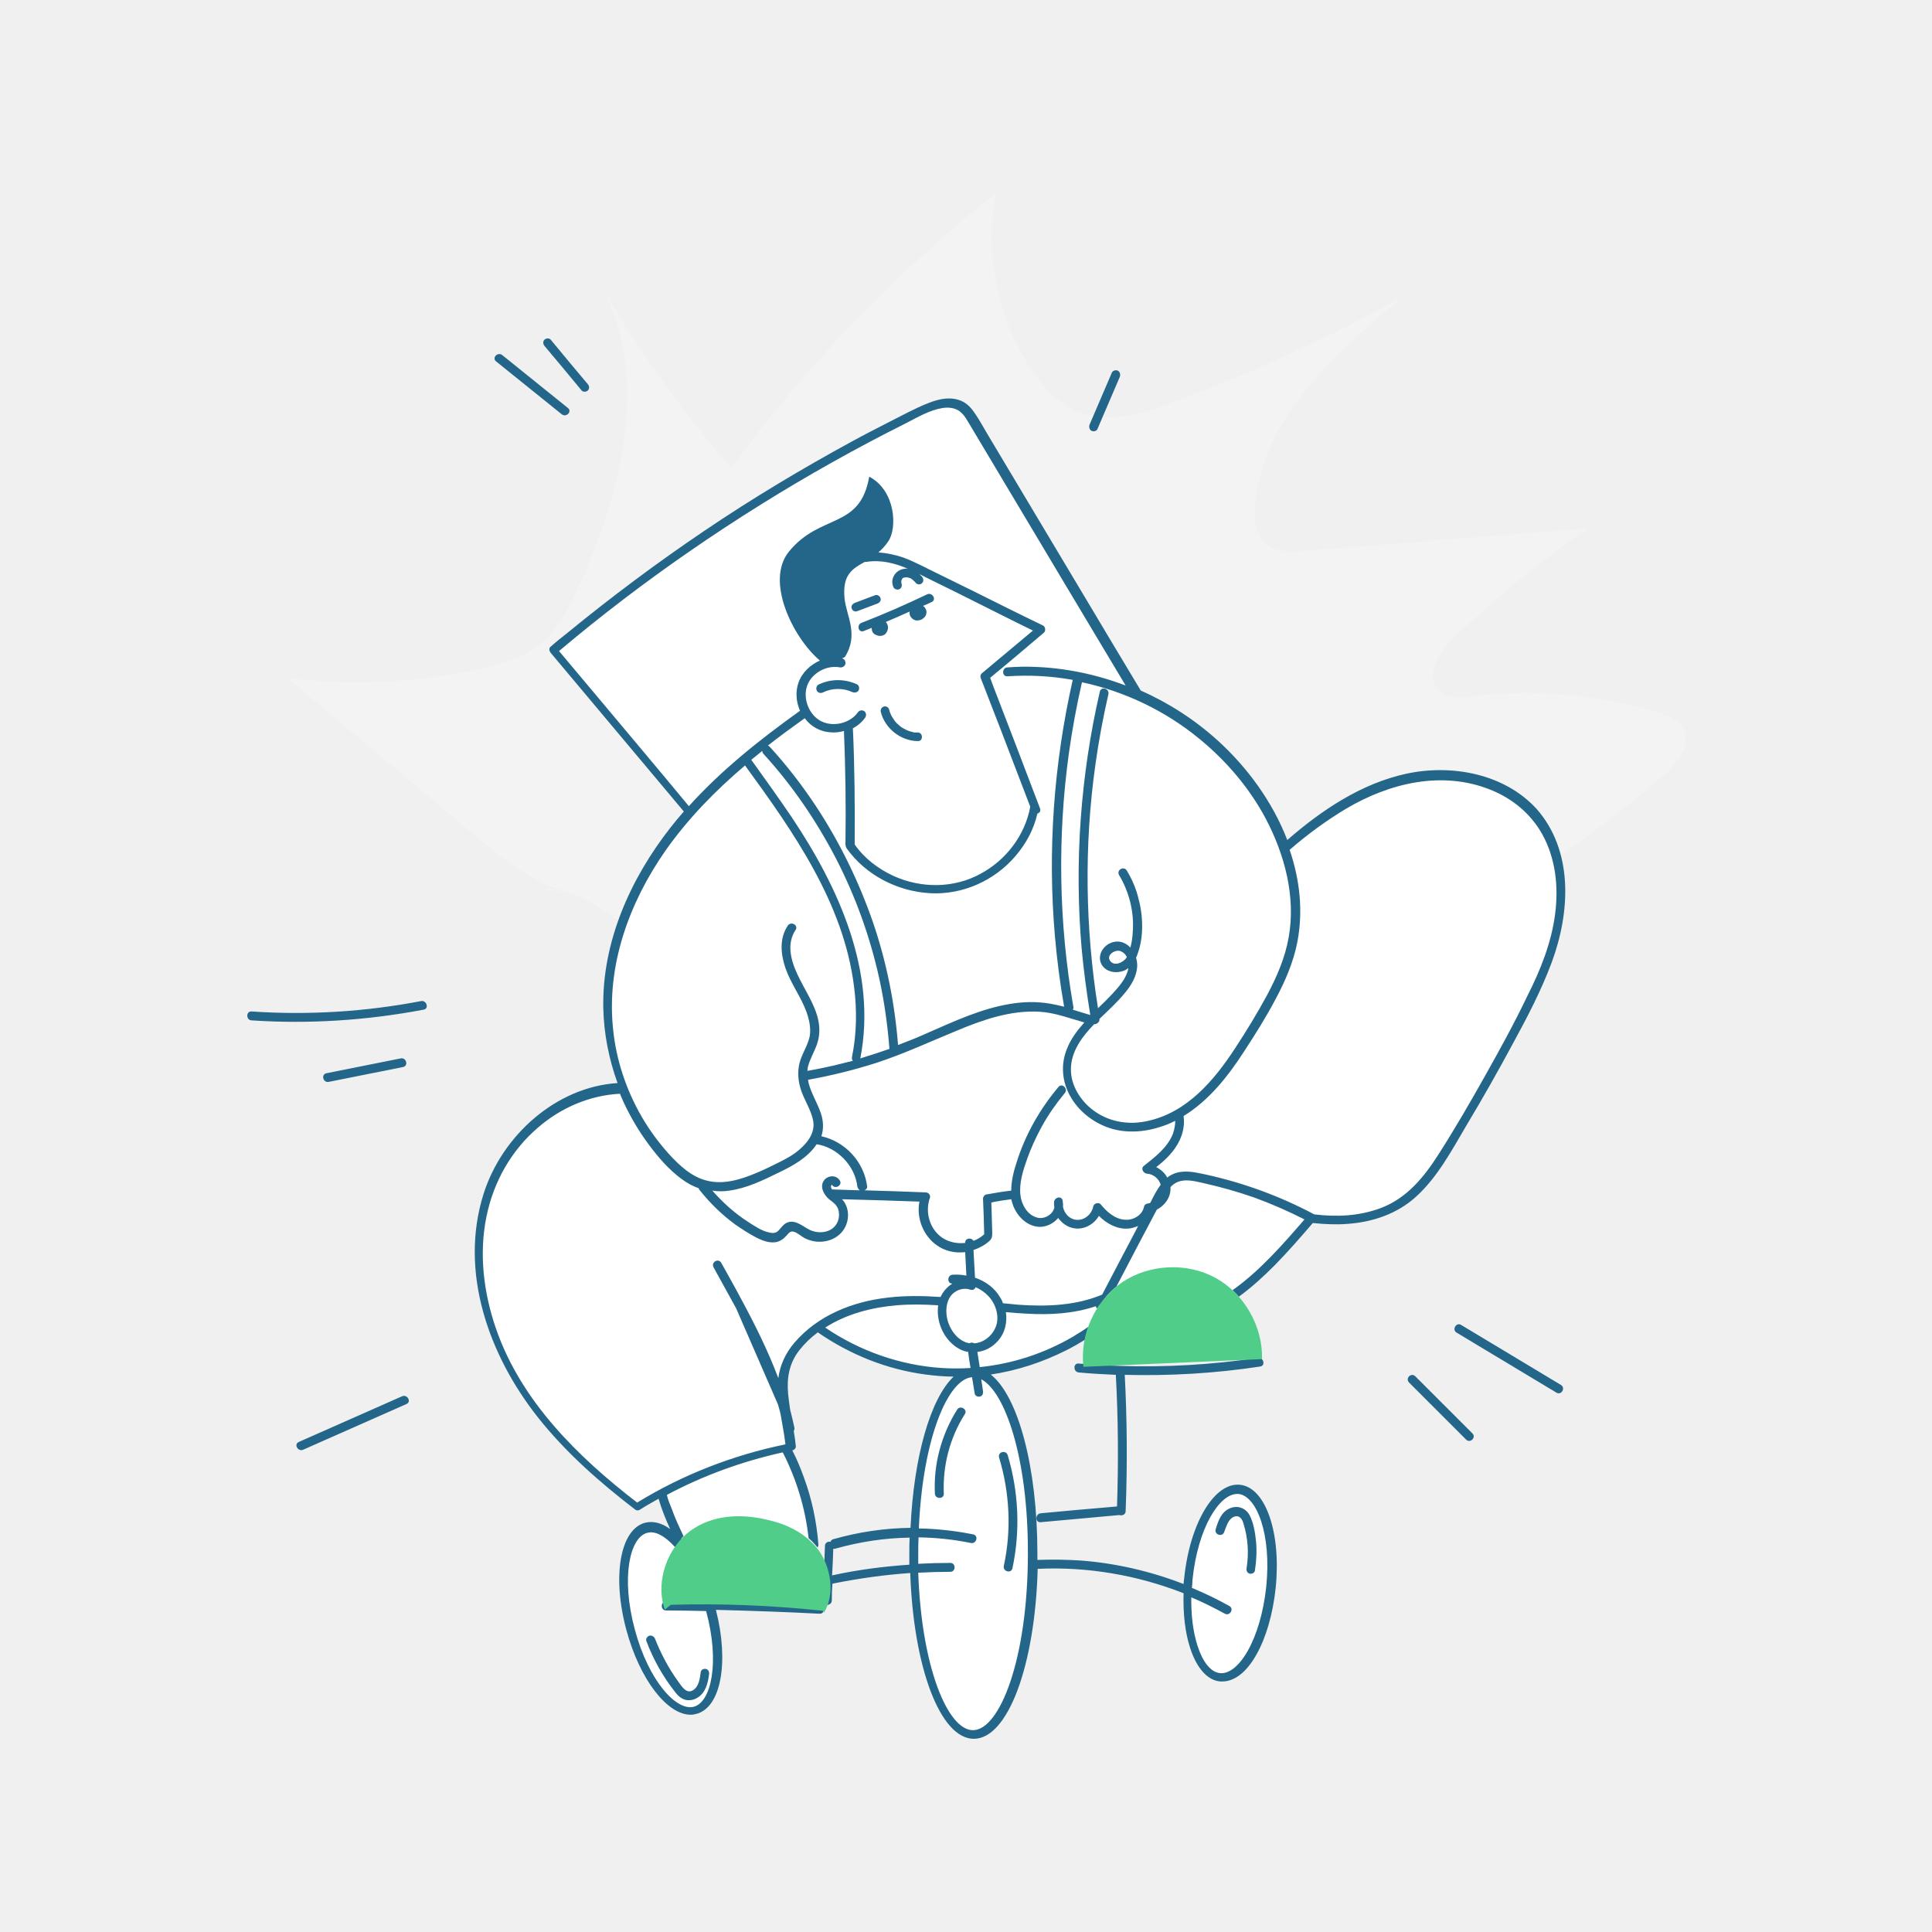
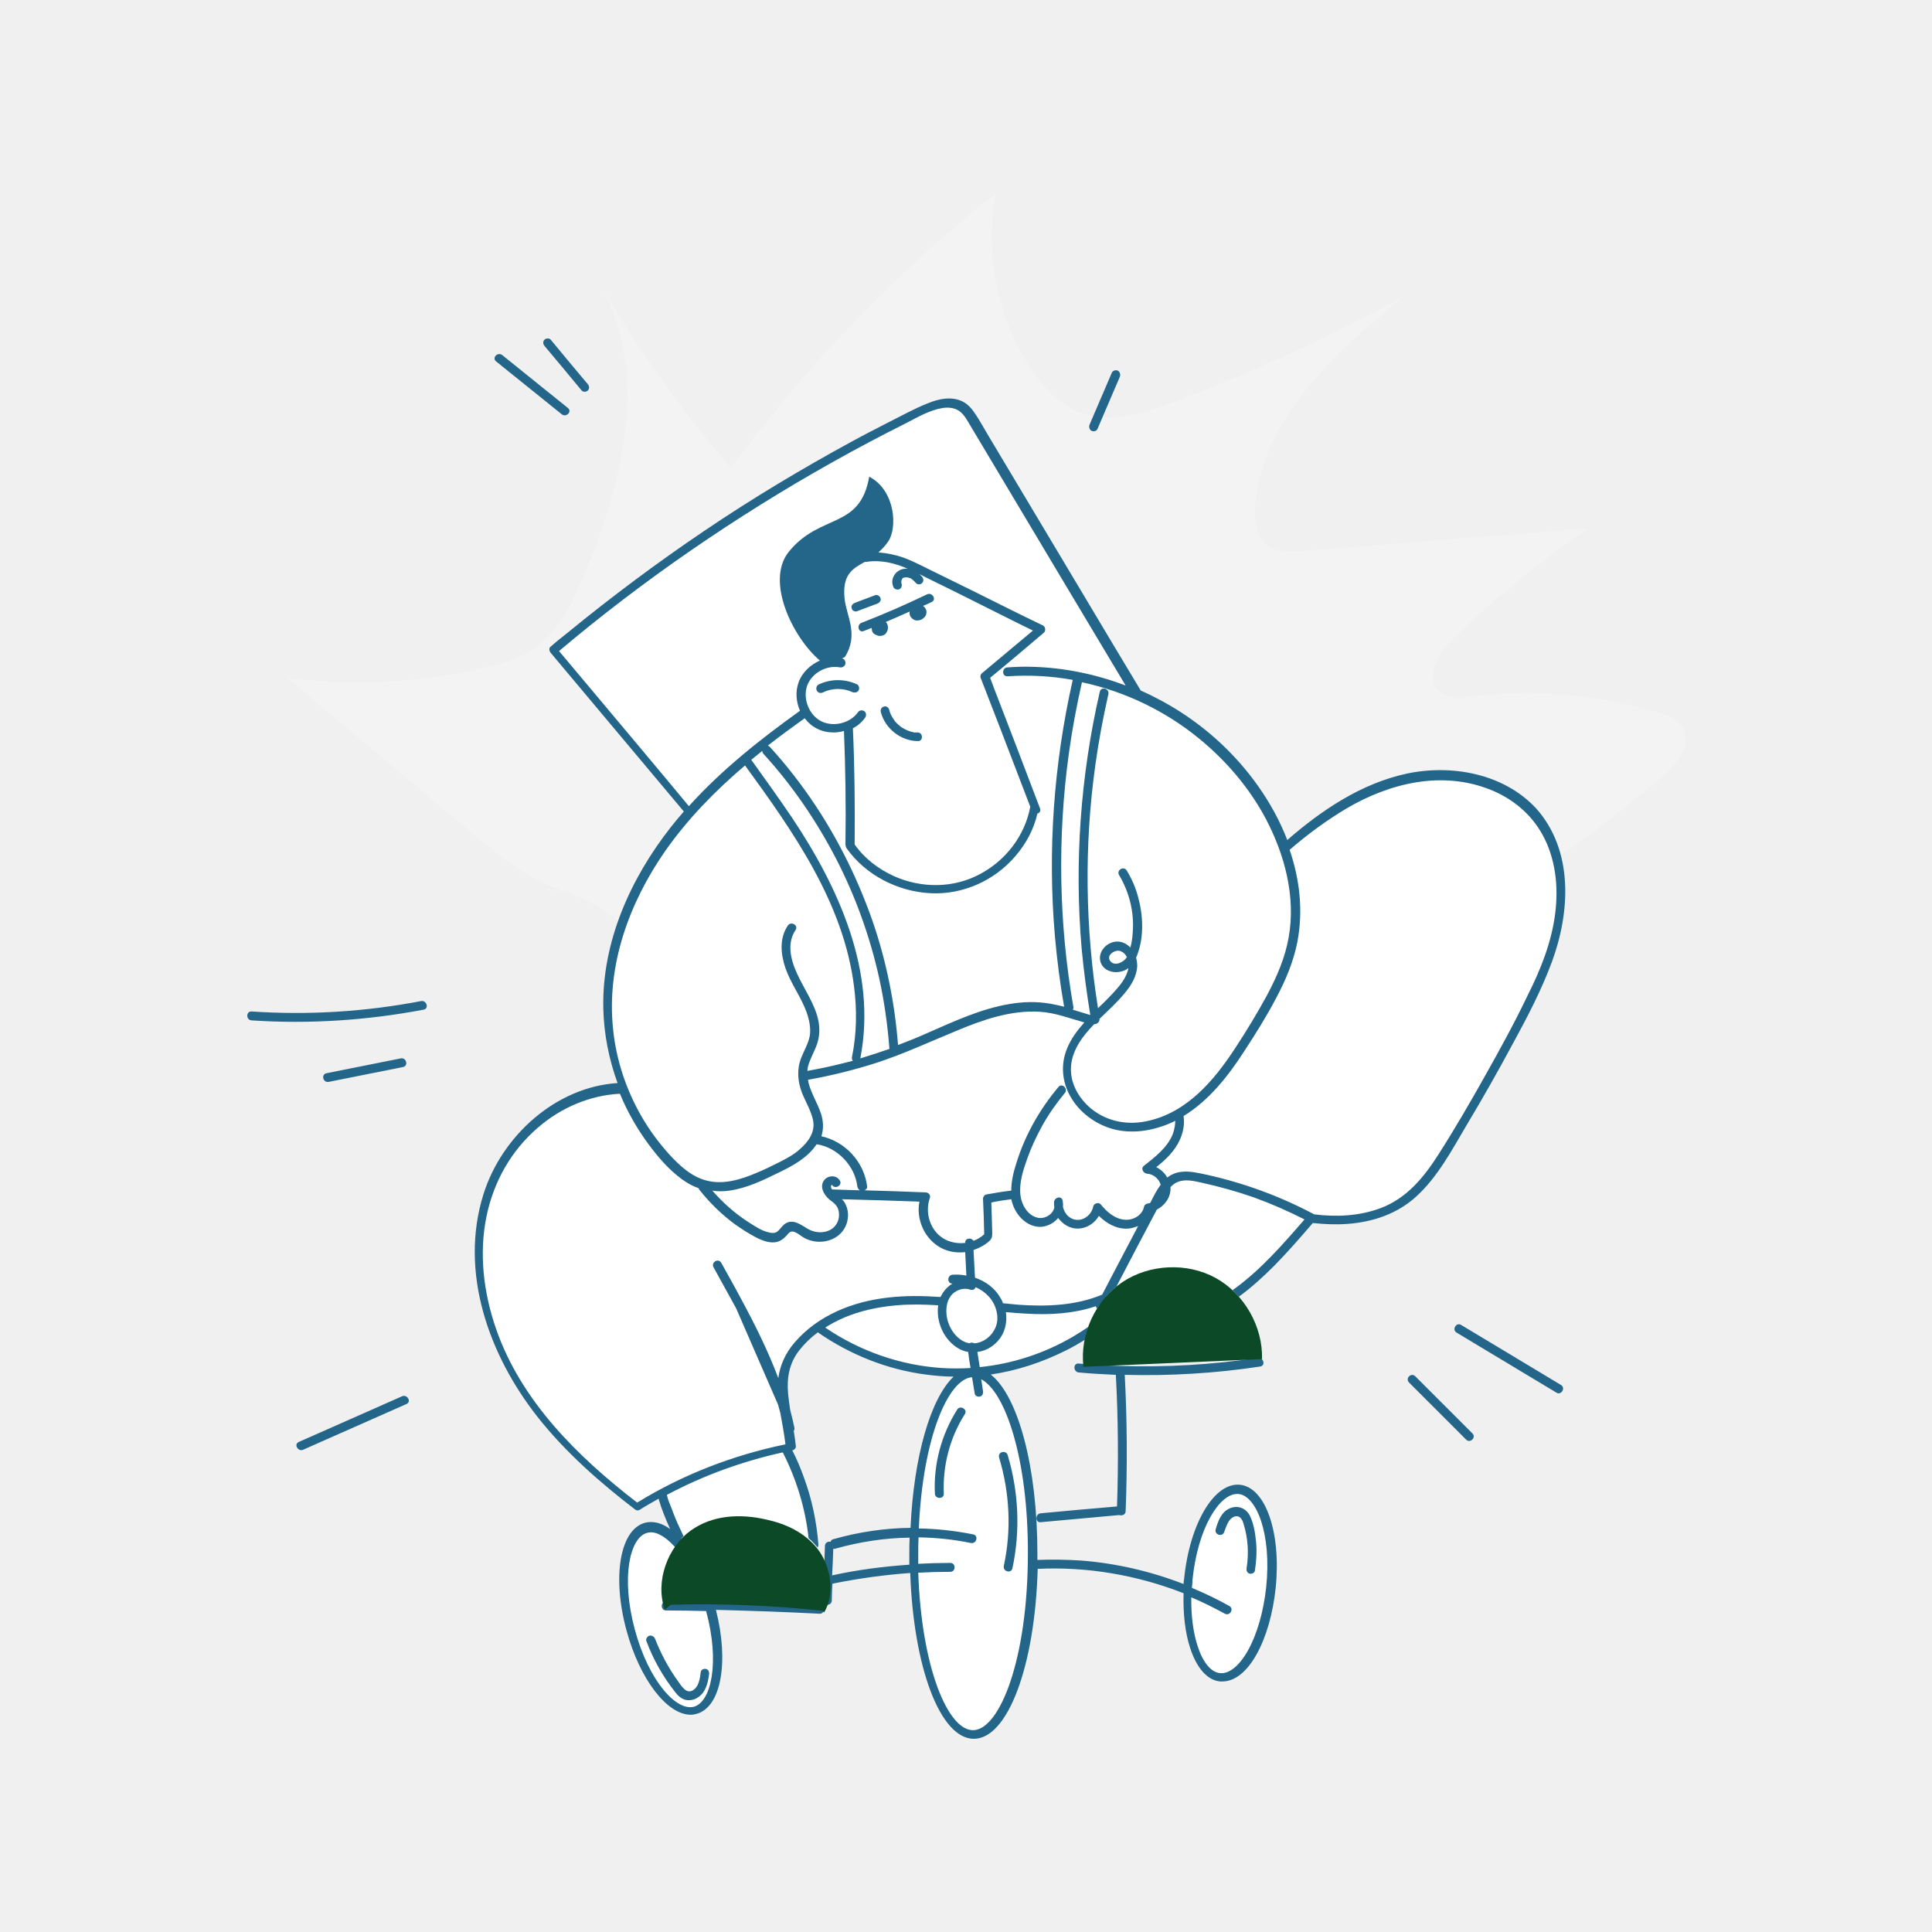
<svg xmlns="http://www.w3.org/2000/svg" width="260" height="260" viewBox="0 0 260 260" fill="none">
  <path opacity="0.2" d="M76.873 120.204C71.635 118.884 67.317 115.326 63.198 111.847C55.041 104.97 46.844 98.092 38.688 91.255C47.284 92.294 56.081 91.895 64.558 90.015C67.396 89.376 70.315 88.576 72.594 86.737C75.194 84.657 76.753 81.579 78.072 78.54C83.87 65.505 87.749 49.671 80.311 37.516C85.51 46.552 91.587 55.109 98.385 62.986C108.541 49.151 120.576 36.676 134.011 26C132.531 33.877 134.131 42.274 138.369 49.071C140.089 51.79 142.328 54.389 145.326 55.509C149.405 57.028 153.963 55.629 158.042 54.069C168.638 50.111 178.954 45.352 188.87 39.915C179.793 47.392 170.037 56.108 168.917 67.824C168.717 69.823 168.957 72.182 170.557 73.382C171.876 74.341 173.636 74.261 175.275 74.141C188.07 73.142 200.865 72.102 213.66 71.103C207.263 75.541 201.185 80.499 195.587 85.897C193.628 87.816 191.669 91.095 193.668 92.974C194.827 94.054 196.627 93.894 198.186 93.694C206.503 92.694 215.02 93.454 223.057 95.853C224.376 96.253 225.816 96.773 226.495 98.012C227.775 100.251 225.656 102.85 223.696 104.53C212.221 114.286 199.586 122.683 186.111 129.48C177.474 133.838 168.438 137.597 160.841 143.595C156.562 146.993 152.564 151.152 147.246 152.391C140.648 153.911 133.931 150.392 128.533 146.314C123.095 142.235 117.977 137.357 111.499 135.478C106.142 133.918 100.224 134.558 95.066 132.439C87.149 129.2 81.831 119.844 73.274 119.644" fill="white" />
  <path d="M209.701 124.122C208.861 128.721 206.822 133.039 204.663 137.197C201.584 143.155 198.265 148.953 194.746 154.671C193.187 157.19 191.508 159.789 189.109 161.548C185.55 164.147 180.872 164.587 176.433 164.027C173.555 167.386 170.636 170.744 167.117 173.463C165.997 174.343 164.798 175.143 163.438 175.623C159.64 176.902 155.321 175.063 151.403 175.103C151.123 175.463 150.803 175.782 150.443 176.102C144.686 181.54 136.889 184.699 128.972 184.779C122.174 184.859 115.417 182.66 109.899 178.661C108.699 179.501 107.62 180.541 106.74 181.74C103.941 185.459 105.861 189.257 106.34 194.735C106.06 194.775 105.821 194.855 105.581 194.895C107.74 198.934 109.059 203.412 109.419 208.01C103.981 207.85 98.543 208.77 93.425 210.729L93.545 211.049C91.746 208.29 90.306 205.291 89.227 202.132C89.107 201.773 88.987 201.373 88.947 200.973C87.827 201.573 86.748 202.212 85.668 202.852C78.871 197.654 72.513 191.656 68.435 184.139C64.397 176.622 62.917 167.386 66.076 159.429C68.955 152.232 76.152 146.634 83.789 146.514C82.23 142.595 81.47 138.317 81.63 134.118C81.95 125.442 86.028 117.245 91.626 110.568C91.946 110.168 92.306 109.768 92.626 109.408C86.548 102.131 80.43 94.894 74.353 87.616C89.387 74.941 106.02 64.105 123.734 55.509C125.533 54.629 127.732 53.789 129.371 54.909C130.051 55.389 130.531 56.148 130.971 56.868C138.288 69.103 145.605 81.379 152.922 93.614C160.32 96.853 166.757 102.451 170.636 109.568C171.475 111.087 172.195 112.687 172.755 114.326C173.035 114.086 173.315 113.846 173.554 113.606C178.353 109.448 183.871 105.849 190.108 104.73C196.346 103.65 203.423 105.529 207.142 110.687C209.98 114.446 210.54 119.524 209.701 124.122ZM130.971 184.739C126.533 184.739 122.974 195.655 122.974 209.13C122.974 222.605 126.573 233.52 130.971 233.52C135.369 233.52 138.968 222.605 138.968 209.13C138.968 195.655 135.409 184.739 130.971 184.739ZM86.908 205.731C83.949 206.531 83.029 212.688 84.869 219.446C86.708 226.203 90.586 231.081 93.585 230.242C96.544 229.442 97.464 223.284 95.624 216.527C93.785 209.729 89.867 204.891 86.908 205.731ZM166.757 200.453C163.678 200.133 160.639 205.531 159.92 212.528C159.2 219.526 161.119 225.443 164.158 225.723C167.237 226.043 170.276 220.645 170.995 213.648C171.715 206.691 169.796 200.773 166.757 200.453Z" fill="white" />
  <path d="M196.027 179.341C195.347 178.941 195.987 177.901 196.627 178.301C201.105 180.98 205.583 183.699 210.061 186.378C210.741 186.778 210.101 187.818 209.462 187.418C204.983 184.739 200.505 182.02 196.027 179.341ZM189.629 186.058C192.188 188.617 194.747 191.176 197.306 193.735C197.866 194.295 198.706 193.416 198.146 192.896C195.587 190.337 193.028 187.778 190.469 185.219C189.909 184.659 189.069 185.499 189.629 186.058ZM54.121 187.898C49.483 189.937 44.845 192.016 40.207 194.055C39.487 194.375 40.127 195.415 40.806 195.095C45.445 193.056 50.083 190.977 54.721 188.937C55.401 188.617 54.801 187.618 54.121 187.898ZM56.68 134.718C49.163 136.158 41.486 136.637 33.849 136.118C33.089 136.078 33.089 137.277 33.849 137.317C41.606 137.837 49.403 137.317 57 135.878C57.76 135.758 57.44 134.598 56.68 134.718ZM53.921 142.435C50.603 143.115 47.244 143.755 43.925 144.434C43.166 144.594 43.485 145.754 44.245 145.594C47.564 144.914 50.922 144.274 54.241 143.595C55.001 143.435 54.681 142.275 53.921 142.435ZM147.685 57.748C148.685 55.428 149.685 53.069 150.684 50.75C150.804 50.471 150.764 50.111 150.484 49.911C150.244 49.751 149.805 49.831 149.645 50.111C148.645 52.43 147.645 54.789 146.646 57.108C146.526 57.388 146.566 57.748 146.846 57.948C147.086 58.108 147.525 58.068 147.685 57.748ZM79.112 51.71C77.432 49.711 75.753 47.712 74.114 45.712C73.914 45.472 73.474 45.512 73.274 45.712C73.034 45.952 73.074 46.312 73.274 46.552C74.953 48.551 76.633 50.55 78.272 52.55C78.472 52.79 78.912 52.75 79.112 52.55C79.352 52.31 79.312 51.95 79.112 51.71ZM66.756 48.631C69.715 50.99 72.634 53.389 75.593 55.748C76.193 56.228 77.032 55.389 76.433 54.909C73.474 52.55 70.555 50.151 67.596 47.791C66.996 47.312 66.157 48.151 66.756 48.631Z" fill="#24668A" />
  <path d="M151.363 185.019C151.683 191.137 151.723 197.254 151.483 203.372C151.483 203.852 150.963 204.012 150.643 203.892H150.603C147.085 204.212 143.566 204.531 140.047 204.851C139.288 204.931 139.288 203.732 140.047 203.652C143.486 203.332 146.885 203.012 150.323 202.732C150.523 196.814 150.483 190.897 150.163 185.019C148.484 184.939 146.845 184.859 145.165 184.699C144.406 184.619 144.406 183.419 145.165 183.499C147.005 183.659 148.884 183.779 150.723 183.819V183.579C150.723 183.659 150.723 183.739 150.723 183.819C156.921 184.019 163.119 183.659 169.276 182.74C170.036 182.62 170.356 183.779 169.596 183.899C163.558 184.819 157.481 185.179 151.363 185.019ZM135.089 210.729C134.929 211.489 136.089 211.809 136.249 211.049C137.328 206.011 137.089 200.773 135.609 195.815C135.369 195.095 134.25 195.375 134.45 196.135C135.889 200.893 136.129 205.931 135.089 210.729ZM128.812 189.697C126.693 193.056 125.613 197.054 125.813 201.013C125.853 201.772 127.052 201.772 127.012 201.013C126.852 197.254 127.812 193.496 129.851 190.297C130.251 189.657 129.212 189.057 128.812 189.697ZM166.037 204.132C166.797 203.812 167.197 204.451 167.357 205.091C167.957 207.01 168.077 209.09 167.757 211.049C167.717 211.369 167.837 211.689 168.157 211.769C168.436 211.849 168.836 211.689 168.876 211.369C169.076 210.089 169.156 208.81 169.036 207.49C168.916 206.291 168.716 204.971 168.157 203.892C167.597 202.892 166.477 202.532 165.438 203.012C164.318 203.532 163.918 204.731 163.598 205.811C163.398 206.571 164.558 206.891 164.758 206.131C165.038 205.451 165.278 204.451 166.037 204.132ZM87.388 220.125C87.108 220.205 86.868 220.565 86.988 220.845C87.907 223.324 89.227 225.643 90.866 227.723C91.226 228.202 91.666 228.602 92.266 228.762C92.826 228.882 93.425 228.762 93.905 228.442C94.985 227.762 95.265 226.483 95.424 225.323C95.465 225.004 95.345 224.684 95.025 224.604C94.745 224.524 94.345 224.684 94.305 225.004C94.185 225.883 94.065 227.003 93.225 227.483C92.346 228.002 91.706 226.883 91.266 226.283C89.987 224.524 88.947 222.564 88.147 220.525C88.027 220.245 87.707 220.045 87.388 220.125ZM208.821 129.52C207.422 133.279 205.542 136.877 203.623 140.396C201.624 144.115 199.545 147.793 197.385 151.392C195.426 154.711 193.507 158.349 190.628 160.988C188.069 163.347 184.75 164.467 181.312 164.707C179.752 164.827 178.193 164.747 176.673 164.587C174.994 166.546 173.315 168.465 171.515 170.305C170.036 171.784 168.436 173.263 166.717 174.503C166.437 174.183 166.157 173.903 165.877 173.623C165.957 173.543 166.037 173.503 166.157 173.423C169.716 170.824 172.675 167.426 175.554 164.107C173.355 162.987 171.075 161.988 168.756 161.148C166.477 160.348 164.158 159.709 161.839 159.189C160.759 158.949 159.52 158.629 158.48 159.069C158.08 159.229 157.801 159.469 157.521 159.749C157.521 159.789 157.521 159.829 157.521 159.869C157.561 161.148 156.761 162.228 155.681 162.787C153.842 166.226 152.043 169.705 150.243 173.143C149.764 173.543 149.284 173.983 148.884 174.463C148.844 174.543 148.804 174.623 148.764 174.703L148.244 175.503C148.164 175.543 148.084 175.543 148.004 175.582C147.884 175.742 147.764 175.902 147.644 176.102C147.564 176.022 147.485 175.902 147.485 175.782C144.526 176.782 141.287 176.982 138.088 176.782C137.168 176.742 136.249 176.662 135.369 176.582C135.569 177.982 135.249 179.421 134.25 180.501C133.53 181.3 132.57 181.82 131.531 181.94C131.651 182.62 131.731 183.3 131.851 183.979C136.249 183.539 140.527 182.14 144.366 179.901C145.085 179.461 145.805 179.021 146.485 178.541C146.285 179.101 146.125 179.701 146.005 180.301C145.165 180.821 144.326 181.3 143.446 181.74C140.247 183.34 136.849 184.459 133.33 184.979C137.009 187.858 139.608 197.414 139.608 209.05C139.608 209.329 139.608 209.649 139.608 209.929C141.567 209.849 143.526 209.889 145.445 210.009C150.163 210.369 154.842 211.449 159.28 213.168C159.28 212.928 159.32 212.688 159.36 212.408C160.12 204.971 163.438 199.453 166.877 199.813C170.316 200.173 172.435 206.251 171.675 213.688C171.315 217.127 170.396 220.365 169.076 222.684C167.757 225.044 166.117 226.283 164.518 226.283C164.398 226.283 164.318 226.283 164.198 226.283C162.479 226.123 161.039 224.484 160.16 221.765C159.48 219.686 159.2 217.127 159.28 214.408C153.042 211.969 146.325 210.809 139.648 211.129C139.288 224.124 135.649 234 131.051 234C126.533 234 122.934 224.404 122.494 211.689C119.055 211.929 115.617 212.408 112.218 213.088C112.138 213.128 112.098 213.128 112.018 213.128C111.978 213.888 111.938 214.648 111.938 215.407C111.898 216.167 110.699 216.167 110.739 215.407C110.819 212.968 110.939 210.489 111.019 208.05C111.019 207.61 111.418 207.41 111.778 207.49C111.818 207.33 111.938 207.17 112.178 207.13C115.537 206.171 119.055 205.651 122.534 205.611C122.974 195.935 125.253 188.178 128.332 185.259C127.092 185.259 125.813 185.139 124.573 184.979C119.375 184.299 114.377 182.3 110.059 179.301C109.139 179.981 108.3 180.781 107.58 181.7C106.22 183.419 105.861 185.419 106.06 187.578C106.14 188.298 106.22 189.017 106.34 189.737C106.54 190.537 106.74 191.296 106.9 192.096C106.94 192.296 106.9 192.456 106.82 192.576C106.94 193.256 107.02 193.935 107.1 194.615C107.14 194.855 106.9 195.135 106.66 195.175H106.62C107.22 196.335 107.74 197.574 108.18 198.814C109.259 201.732 109.899 204.771 110.139 207.89C110.139 208.01 110.099 208.13 110.019 208.25C109.659 207.81 109.259 207.37 108.819 207.01C108.38 202.972 107.18 199.053 105.341 195.455C99.903 196.654 94.625 198.574 89.747 201.173C89.867 201.812 90.186 202.492 90.386 203.012C90.706 203.892 91.066 204.771 91.466 205.611C91.626 205.971 91.826 206.371 91.986 206.731C91.866 206.851 91.746 206.97 91.666 207.09C91.866 207.29 92.026 207.53 92.226 207.73C93.785 209.689 95.145 212.408 96.024 215.447C100.782 215.567 105.541 215.727 110.299 215.967C111.059 216.007 111.059 217.206 110.299 217.167C105.661 216.927 100.982 216.767 96.344 216.647C98.144 223.684 97.024 229.762 93.745 230.641C93.465 230.721 93.225 230.761 92.945 230.761C89.787 230.761 86.108 226.043 84.309 219.406C82.35 212.208 83.429 205.851 86.788 204.931C87.867 204.651 89.027 204.931 90.186 205.771C89.587 204.451 89.027 203.092 88.627 201.692C87.787 202.172 86.908 202.652 86.108 203.172C85.948 203.292 85.668 203.292 85.508 203.172C80.71 199.493 76.112 195.455 72.353 190.697C65.796 182.38 61.758 171.184 65.076 160.668C67.555 152.831 74.832 146.274 83.109 145.754C81.95 142.555 81.27 139.157 81.19 135.718C80.99 126.801 84.829 118.245 90.266 111.327C90.826 110.607 91.426 109.888 92.026 109.208C86.068 102.091 80.07 94.974 74.113 87.856C73.913 87.616 73.833 87.216 74.113 87.017C74.832 86.377 75.592 85.777 76.352 85.177C82.31 80.299 88.467 75.701 94.865 71.383C101.262 67.064 107.86 63.106 114.617 59.427C116.297 58.508 118.016 57.628 119.735 56.748C121.415 55.908 123.054 54.989 124.773 54.309C126.293 53.669 128.092 53.27 129.611 54.069C130.371 54.469 130.891 55.149 131.331 55.828C131.891 56.668 132.37 57.548 132.89 58.428C137.248 65.745 141.647 73.062 146.005 80.379C148.524 84.578 151.003 88.776 153.522 92.934C157.321 94.614 160.839 96.893 163.918 99.692C167.837 103.25 171.275 107.929 173.235 113.047C177.873 109.008 183.191 105.449 189.228 104.13C195.306 102.81 202.383 104.09 206.742 108.808C211.82 114.526 211.3 122.843 208.821 129.52ZM91.226 208.65C89.947 207.09 88.667 206.211 87.588 206.211C87.428 206.211 87.268 206.251 87.068 206.291C84.749 206.93 83.549 212.288 85.428 219.286C87.308 226.283 91.066 230.321 93.385 229.682C95.704 229.042 96.904 223.724 95.025 216.807C93.225 216.767 91.426 216.727 89.627 216.727C88.867 216.727 88.867 215.527 89.627 215.527C91.306 215.567 92.986 215.567 94.665 215.607C93.825 212.848 92.626 210.409 91.226 208.65ZM160.4 213.688C162.119 214.408 163.798 215.207 165.438 216.127C166.117 216.487 165.518 217.526 164.838 217.167C163.358 216.367 161.879 215.607 160.32 214.967C160.28 217.366 160.56 219.646 161.159 221.485C161.879 223.724 162.959 225.043 164.198 225.163C165.398 225.283 166.757 224.204 167.917 222.165C169.156 219.965 170.036 216.927 170.396 213.608C171.155 206.411 169.076 201.293 166.677 201.053C166.597 201.053 166.557 201.053 166.477 201.053C164.118 201.053 161.199 205.571 160.48 212.608C160.48 212.968 160.44 213.328 160.4 213.688ZM145.605 91.815C144.886 94.974 144.286 98.172 143.846 101.371C142.287 112.687 142.486 124.242 144.446 135.478C144.486 135.638 144.446 135.758 144.366 135.878C145.165 136.118 145.925 136.358 146.725 136.597C146.245 133.639 145.845 130.68 145.565 127.681C144.566 116.125 145.405 104.41 148.004 93.094C148.164 92.335 149.324 92.654 149.164 93.414C148.444 96.573 147.844 99.772 147.405 102.97C145.885 113.806 146.045 124.882 147.764 135.678C148.444 135.038 149.084 134.398 149.724 133.719C150.523 132.839 151.403 131.879 151.763 130.68C151.803 130.56 151.843 130.4 151.843 130.28C151.603 130.48 151.323 130.64 150.963 130.72C150.044 131 148.884 130.76 148.324 129.92C147.724 129 148.084 127.881 148.884 127.241C149.764 126.561 150.883 126.521 151.763 127.201C151.883 127.281 152.003 127.401 152.123 127.521C152.323 126.801 152.403 126.082 152.443 125.402C152.643 122.723 151.963 120.044 150.603 117.765C150.203 117.085 151.243 116.485 151.643 117.165C152.323 118.285 152.842 119.484 153.162 120.724C153.842 123.163 153.962 126.042 153.082 128.401C153.042 128.561 152.962 128.72 152.882 128.88C153.002 129.24 153.042 129.64 153.042 130.04C152.962 131.4 152.243 132.599 151.403 133.599C150.363 134.878 149.164 135.958 147.964 137.117C148.004 137.557 147.604 137.837 147.245 137.837C147.045 138.037 146.845 138.277 146.645 138.477C145.205 140.076 144.006 141.995 144.126 144.235C144.246 146.434 145.685 148.473 147.485 149.672C149.524 151.032 152.003 151.392 154.362 150.872C159.72 149.752 163.398 145.394 166.237 141.036C167.757 138.717 169.196 136.358 170.516 133.919C171.835 131.439 172.955 128.88 173.435 126.082C174.394 120.644 172.875 114.966 170.316 110.128C168.117 106.009 165.038 102.411 161.439 99.452C156.881 95.693 151.403 93.054 145.605 91.815ZM150.803 128.001C150.124 127.721 148.804 128.521 149.404 129.32C150.004 130.12 151.203 129.48 151.603 128.88C151.603 128.84 151.643 128.84 151.643 128.8C151.483 128.441 151.203 128.161 150.803 128.001ZM92.706 108.488C97.104 103.61 102.302 99.492 107.66 95.653C107.14 94.454 107.02 93.094 107.46 91.855C107.94 90.495 109.059 89.456 110.339 88.896C106.7 85.817 102.942 78.18 106.18 74.222C110.419 69.023 115.737 71.303 116.976 64.145C120.535 66.025 120.775 71.063 119.535 72.862C119.135 73.462 118.656 73.942 118.216 74.341C119.335 74.421 120.455 74.661 121.534 75.021C123.174 75.621 124.733 76.501 126.333 77.26C127.972 78.06 129.571 78.86 131.211 79.659C134.25 81.179 137.288 82.698 140.367 84.178C140.687 84.338 140.767 84.897 140.487 85.137C138.088 87.177 135.689 89.216 133.25 91.215C133.41 91.695 133.61 92.135 133.77 92.614C135.849 98.012 137.928 103.41 139.967 108.808C140.087 109.168 139.887 109.408 139.608 109.488C139.128 111.607 138.088 113.526 136.689 115.166C133.85 118.524 129.531 120.444 125.173 120.204C120.775 119.964 116.496 117.765 113.937 114.166C113.857 114.046 113.817 113.926 113.817 113.846C113.777 113.766 113.777 113.686 113.777 113.566C113.857 108.488 113.777 103.45 113.578 98.372C113.138 98.492 112.658 98.572 112.178 98.572C111.418 98.572 110.619 98.412 109.939 98.052C109.299 97.733 108.739 97.253 108.3 96.653C106.62 97.852 104.981 99.052 103.341 100.331C103.421 100.371 103.501 100.411 103.581 100.491C105.821 102.93 107.86 105.569 109.699 108.328C112.938 113.206 115.537 118.524 117.456 124.042C119.295 129.4 120.415 134.998 120.855 140.636C122.214 140.116 123.534 139.596 124.853 138.997C128.412 137.437 132.01 135.758 135.849 135.118C137.688 134.798 139.528 134.758 141.367 135.078C142.007 135.198 142.606 135.318 143.206 135.478C142.646 132.319 142.247 129.16 141.967 126.002C140.967 114.486 141.807 102.81 144.366 91.495C141.487 90.975 138.528 90.815 135.569 91.015C134.809 91.055 134.809 89.856 135.569 89.816C136.689 89.736 137.848 89.695 138.968 89.736C143.246 89.856 147.485 90.735 151.483 92.255C148.804 87.776 146.125 83.298 143.446 78.82C139.168 71.662 134.889 64.505 130.651 57.388C130.211 56.668 129.811 55.828 129.092 55.309C128.452 54.869 127.612 54.789 126.852 54.909C125.093 55.189 123.494 56.148 121.934 56.948C118.576 58.627 115.257 60.387 111.978 62.226C105.421 65.905 99.023 69.903 92.826 74.181C86.748 78.38 80.87 82.858 75.232 87.616C76.992 89.695 78.711 91.775 80.47 93.854C84.589 98.772 88.667 103.61 92.706 108.488ZM115.777 142.435C117.096 142.035 118.416 141.596 119.695 141.156C119.455 137.997 119.015 134.838 118.336 131.719C117.096 126.082 115.137 120.644 112.498 115.526C109.859 110.448 106.62 105.689 102.742 101.451C102.622 101.331 102.582 101.171 102.582 101.051C102.102 101.451 101.582 101.851 101.102 102.251C102.942 104.81 104.781 107.369 106.54 109.968C112.858 119.404 118.056 130.76 115.777 142.435ZM113.777 89.336C113.698 89.656 113.378 89.856 113.058 89.816C111.258 89.456 109.219 90.575 108.619 92.294C108.02 94.014 108.859 96.213 110.499 97.053C112.138 97.892 114.417 97.333 115.457 95.853C115.657 95.573 116.017 95.533 116.297 95.693C116.576 95.893 116.616 96.253 116.456 96.533C116.017 97.173 115.457 97.653 114.777 98.012C115.017 103.21 115.057 108.448 115.017 113.646C116.336 115.526 118.176 116.925 120.255 117.885C123.974 119.564 128.332 119.564 131.93 117.605C135.369 115.765 137.928 112.447 138.648 108.568C138.248 107.489 137.808 106.409 137.408 105.33C135.609 100.611 133.81 95.933 131.97 91.215C131.891 91.015 131.97 90.735 132.13 90.615C134.41 88.696 136.729 86.777 139.008 84.857C137.608 84.178 136.249 83.498 134.889 82.818C131.851 81.299 128.852 79.779 125.813 78.3C125.133 77.98 124.453 77.62 123.734 77.26C123.854 77.38 123.974 77.5 124.094 77.62C124.293 77.9 124.333 78.22 124.094 78.46C123.894 78.7 123.454 78.7 123.254 78.46C123.134 78.3 123.014 78.18 122.854 78.06C122.814 78.02 122.814 78.02 122.774 77.98C122.694 77.94 122.614 77.86 122.534 77.82C122.494 77.82 122.454 77.78 122.414 77.78H122.374C122.294 77.74 122.214 77.74 122.134 77.7C122.094 77.7 122.094 77.7 122.054 77.7C122.014 77.7 122.014 77.7 122.014 77.7C121.974 77.7 121.934 77.7 121.894 77.7C121.894 77.7 121.894 77.7 121.854 77.7C121.814 77.7 121.814 77.7 121.854 77.7C121.774 77.7 121.654 77.74 121.614 77.74C121.574 77.74 121.534 77.78 121.534 77.78C121.494 77.78 121.455 77.82 121.455 77.86L121.415 77.9L121.375 77.94C121.375 77.94 121.375 77.94 121.375 77.98C121.375 78.02 121.335 78.06 121.335 78.06C121.335 78.1 121.295 78.14 121.295 78.18C121.295 78.22 121.295 78.3 121.295 78.22C121.295 78.14 121.295 78.26 121.295 78.34C121.295 78.38 121.295 78.38 121.295 78.42C121.295 78.46 121.375 78.58 121.295 78.42C121.415 78.74 121.375 79.06 121.095 79.26C120.855 79.419 120.415 79.34 120.255 79.06C120.015 78.54 120.015 77.98 120.295 77.5C120.535 77.02 121.015 76.701 121.495 76.581C121.734 76.541 121.974 76.501 122.174 76.541C120.415 75.781 118.536 75.301 116.576 75.621C116.496 75.621 116.456 75.621 116.376 75.621C114.697 76.541 113.338 77.34 113.658 80.539C113.897 82.898 115.617 85.377 113.698 88.416L113.298 88.616C113.338 88.616 113.418 88.616 113.458 88.656C113.618 88.696 113.817 88.976 113.777 89.336ZM86.348 150.272C87.388 152.072 88.627 153.751 90.027 155.31C91.426 156.83 93.025 158.349 95.065 158.869C97.304 159.469 99.663 158.749 101.742 157.869C102.822 157.429 103.861 156.91 104.901 156.39C105.861 155.91 106.82 155.39 107.62 154.671C108.779 153.671 109.739 152.351 109.419 150.752C109.139 149.433 108.38 148.233 107.9 146.993C107.34 145.474 107.22 143.915 107.82 142.355C108.22 141.356 108.779 140.436 108.979 139.396C109.139 138.317 108.899 137.237 108.539 136.198C107.78 134.118 106.42 132.359 105.701 130.28C105.061 128.401 104.861 126.282 106.02 124.562C106.46 123.922 107.5 124.522 107.06 125.162C106.5 126.002 106.3 126.961 106.38 127.961C106.74 132.359 111.538 135.878 109.939 140.556C109.579 141.556 109.019 142.475 108.739 143.515C108.699 143.715 108.659 143.915 108.659 144.115C110.219 143.835 111.778 143.515 113.338 143.115C113.817 142.995 114.297 142.875 114.777 142.755C114.657 142.635 114.617 142.435 114.657 142.235C115.297 139.117 115.337 135.918 114.937 132.799C113.538 121.523 106.78 111.967 100.263 103.01C96.264 106.409 92.586 110.168 89.547 114.486C84.669 121.483 81.59 129.92 82.51 138.517C82.909 142.595 84.269 146.674 86.348 150.272ZM111.978 159.469C112.058 159.589 112.018 159.349 111.898 159.509L111.858 159.549C111.778 159.709 111.858 159.909 111.978 160.068C113.218 160.108 114.457 160.148 115.697 160.188C115.537 160.068 115.417 159.869 115.377 159.669C115.057 156.87 112.658 154.391 109.899 153.991C108.699 155.79 106.74 156.87 104.821 157.789C102.702 158.829 100.503 159.909 98.144 160.228C97.384 160.348 96.624 160.348 95.864 160.228C97.264 161.828 98.863 163.267 100.663 164.427C101.542 164.987 102.502 165.666 103.541 165.866C104.021 165.986 104.461 165.946 104.781 165.586C105.101 165.266 105.341 164.867 105.741 164.627C106.78 164.027 107.78 164.827 108.659 165.346C109.459 165.826 110.459 165.986 111.378 165.666C112.218 165.386 112.818 164.627 112.898 163.747C112.938 163.307 112.898 162.827 112.658 162.428C112.418 161.988 111.978 161.708 111.618 161.428C110.899 160.828 110.219 159.669 110.939 158.789C111.458 158.149 112.578 158.109 113.018 158.869C113.418 159.509 112.378 160.108 111.978 159.469ZM119.495 174.623C121.854 174.343 124.213 174.383 126.573 174.543C126.932 173.783 127.492 173.143 128.172 172.744C127.412 172.744 127.452 171.584 128.212 171.544C128.812 171.504 129.451 171.544 130.051 171.664C130.011 170.624 129.931 169.545 129.891 168.505C128.572 168.665 127.212 168.385 126.133 167.626C124.253 166.346 123.294 163.907 123.734 161.708C120.255 161.588 116.776 161.468 113.298 161.388C113.378 161.468 113.418 161.508 113.498 161.588C114.097 162.388 114.257 163.427 114.017 164.387C113.538 166.346 111.578 167.346 109.659 167.066C109.139 166.986 108.659 166.826 108.22 166.586C107.78 166.346 107.38 165.946 106.9 165.786C106.38 165.586 106.14 165.946 105.821 166.306C105.501 166.666 105.141 166.946 104.661 167.106C103.701 167.386 102.662 166.986 101.782 166.546C100.782 166.026 99.863 165.426 98.943 164.787C97.144 163.467 95.544 161.908 94.145 160.148C94.065 160.069 94.025 159.989 94.025 159.909C93.225 159.629 92.506 159.229 91.786 158.709C90.027 157.429 88.587 155.75 87.308 154.031C86.028 152.311 84.909 150.432 83.989 148.473C83.789 148.073 83.629 147.633 83.429 147.193C79.391 147.393 75.472 149.073 72.393 151.752C68.795 154.831 66.436 159.029 65.476 163.667C64.436 168.705 65.076 173.983 66.755 178.821C70.114 188.538 77.751 196.055 85.748 202.212C91.866 198.454 98.663 195.815 105.701 194.375C105.541 192.976 105.261 191.576 105.021 190.177C104.901 189.777 104.821 189.417 104.701 189.017L99.063 176.062C98.064 174.223 97.024 172.384 96.024 170.544C95.664 169.865 96.664 169.265 97.064 169.945C97.944 171.544 98.863 173.143 99.703 174.743C101.582 178.222 103.341 181.74 104.741 185.459C104.981 183.699 105.701 182.1 106.94 180.661C110.139 176.942 114.857 175.143 119.495 174.623ZM130.611 184.099C130.491 183.38 130.371 182.66 130.291 181.94C129.731 181.86 129.172 181.62 128.652 181.26C126.892 180.021 125.973 177.782 126.253 175.662C124.373 175.542 122.534 175.503 120.655 175.662C117.336 175.942 113.897 176.822 111.059 178.661C115.697 181.82 121.175 183.739 126.732 184.099C128.012 184.179 129.331 184.179 130.611 184.099ZM122.374 210.569C122.374 210.089 122.374 209.609 122.374 209.13C122.374 208.37 122.374 207.65 122.414 206.93C119.055 206.97 115.697 207.49 112.418 208.41C112.338 208.45 112.218 208.45 112.138 208.41C112.098 209.609 112.058 210.809 111.978 212.009C115.417 211.249 118.896 210.809 122.374 210.569ZM132.05 185.619C132.13 186.138 132.21 186.698 132.29 187.218C132.33 187.538 132.21 187.858 131.891 187.938C131.611 188.018 131.211 187.858 131.171 187.538C131.051 186.818 130.931 186.059 130.811 185.339C127.572 185.579 124.173 193.576 123.654 205.691C126.093 205.731 128.572 206.011 130.971 206.491C131.731 206.651 131.411 207.81 130.651 207.65C128.332 207.17 125.973 206.93 123.614 206.89C123.574 207.61 123.574 208.37 123.574 209.09C123.574 209.569 123.574 210.009 123.574 210.449C125.013 210.369 126.453 210.329 127.892 210.329C128.652 210.329 128.652 211.529 127.892 211.529C126.453 211.529 125.013 211.569 123.574 211.649C124.014 224.444 127.572 232.84 130.931 232.84C134.529 232.84 138.328 223.284 138.328 209.05C138.368 196.335 135.289 187.298 132.05 185.619ZM133.01 174.423C132.53 173.903 131.93 173.503 131.291 173.223C131.291 173.263 131.251 173.343 131.211 173.383C131.091 173.543 130.931 173.623 130.691 173.583C130.611 173.583 130.491 173.543 130.411 173.503C129.611 173.303 128.772 173.583 128.172 174.143C127.492 174.823 127.292 175.862 127.372 176.822C127.492 178.381 128.492 180.101 130.011 180.661C130.171 180.701 130.331 180.741 130.491 180.78C130.531 180.741 130.571 180.741 130.611 180.701C130.771 180.661 130.971 180.701 131.131 180.78C132.29 180.701 133.37 179.901 133.89 178.821C134.609 177.422 134.09 175.543 133.01 174.423ZM153.162 164.987C152.683 165.186 152.163 165.346 151.643 165.346C150.203 165.386 148.884 164.627 147.884 163.627C147.245 164.747 145.925 165.506 144.606 165.306C143.726 165.187 142.926 164.627 142.406 163.907C141.807 164.627 140.887 165.107 139.927 165.107C138.288 165.067 136.969 163.787 136.369 162.308C136.249 161.988 136.169 161.708 136.089 161.388C135.209 161.508 134.29 161.628 133.41 161.828C133.45 162.707 133.45 163.547 133.49 164.427C133.49 164.907 133.53 165.386 133.53 165.866C133.53 166.346 133.53 166.626 133.17 166.986C132.57 167.546 131.811 167.945 131.011 168.225C131.091 169.465 131.131 170.704 131.211 171.944C132.61 172.424 133.85 173.303 134.609 174.623C134.769 174.863 134.889 175.103 134.969 175.383C135.649 175.463 136.329 175.503 137.009 175.582C140.847 175.862 144.806 175.702 148.324 174.223C149.724 171.544 151.123 168.865 152.563 166.146C152.762 165.786 152.962 165.386 153.162 164.987ZM156.201 159.429C155.961 158.629 155.202 157.989 154.362 157.949C153.882 157.909 153.482 157.27 153.922 156.91C155.441 155.71 157.121 154.431 157.841 152.591C158.04 151.992 158.16 151.432 158.16 150.832C157.521 151.152 156.881 151.432 156.201 151.632C153.922 152.391 151.323 152.551 149.044 151.712C146.965 150.952 145.125 149.473 144.046 147.553C142.926 145.594 142.726 143.275 143.566 141.196C144.086 139.836 144.965 138.677 145.925 137.597C143.926 137.037 141.967 136.278 139.927 136.158C136.049 135.918 132.25 137.237 128.732 138.717C125.133 140.196 121.614 141.836 117.936 143.035C114.937 143.995 111.858 144.754 108.739 145.314C108.779 145.474 108.779 145.594 108.819 145.754C109.179 147.153 109.979 148.393 110.459 149.792C110.819 150.832 110.859 151.912 110.539 152.911C113.777 153.631 116.297 156.39 116.696 159.669C116.736 159.909 116.536 160.108 116.336 160.188C119.095 160.268 121.854 160.348 124.573 160.468C124.933 160.468 125.293 160.828 125.133 161.228C124.453 163.147 125.133 165.506 126.892 166.626C127.772 167.186 128.852 167.386 129.891 167.266C129.851 166.586 130.731 166.506 131.011 166.986C131.531 166.786 132.01 166.506 132.45 166.106C132.41 164.507 132.37 162.907 132.29 161.308C132.29 161.068 132.49 160.788 132.73 160.748C133.85 160.548 134.969 160.348 136.089 160.228C136.089 158.949 136.409 157.629 136.809 156.43C137.968 152.711 139.927 149.273 142.446 146.274C142.926 145.674 143.806 146.554 143.286 147.113C142.127 148.513 141.087 149.992 140.207 151.592C139.448 152.991 138.768 154.431 138.248 155.91C137.688 157.469 137.128 159.189 137.328 160.868C137.488 162.148 138.288 163.547 139.608 163.867C140.527 164.107 141.687 163.467 141.887 162.508C141.847 162.268 141.847 162.028 141.847 161.748C141.927 161.108 142.886 160.868 143.006 161.588C143.046 161.868 143.086 162.108 143.046 162.388C143.206 163.227 143.846 164.027 144.766 164.147C145.885 164.307 146.925 163.427 147.125 162.348C147.205 161.948 147.844 161.748 148.124 162.068C148.924 163.067 150.044 164.067 151.403 164.147C152.523 164.227 153.722 163.547 153.962 162.388C154.002 162.108 154.282 161.988 154.522 161.948C154.602 161.948 154.722 161.908 154.802 161.868C155.202 161.068 155.641 160.188 156.201 159.429ZM209.301 122.843C209.741 119.284 209.341 115.526 207.581 112.327C206.022 109.488 203.463 107.409 200.504 106.249C194.027 103.69 187.029 105.369 181.192 108.808C178.513 110.408 175.954 112.287 173.555 114.366C174.914 118.365 175.394 122.563 174.594 126.761C174.074 129.44 172.995 131.959 171.715 134.358C170.436 136.797 168.956 139.156 167.437 141.476C165.278 144.834 162.679 148.113 159.28 150.192C159.44 151.272 159.24 152.391 158.76 153.431C158.08 154.91 156.881 156.07 155.601 157.07C156.241 157.389 156.761 157.869 157.081 158.469C157.601 158.069 158.24 157.789 158.92 157.709C160.12 157.549 161.319 157.869 162.479 158.109C167.477 159.229 172.275 160.988 176.793 163.387C176.833 163.387 176.833 163.427 176.873 163.427C179.872 163.787 182.871 163.667 185.79 162.587C189.308 161.268 191.628 158.429 193.587 155.35C195.786 151.912 197.825 148.393 199.824 144.834C201.824 141.276 203.783 137.717 205.542 134.039C207.302 130.56 208.821 126.801 209.301 122.843ZM110.139 92.135C109.859 92.294 109.779 92.694 109.939 92.974C110.099 93.254 110.459 93.334 110.779 93.174C111.978 92.575 113.498 92.574 114.697 93.134C114.977 93.254 115.337 93.214 115.537 92.934C115.697 92.654 115.617 92.254 115.337 92.095C113.658 91.335 111.778 91.335 110.139 92.135ZM115.937 83.818C118.935 82.658 121.854 81.379 124.773 79.979C125.453 79.659 126.093 80.699 125.373 81.019C124.973 81.219 124.613 81.379 124.213 81.539C124.253 81.579 124.333 81.619 124.373 81.659C124.493 81.779 124.533 81.898 124.613 82.019C124.693 82.218 124.693 82.418 124.653 82.618C124.613 82.818 124.493 83.018 124.333 83.138C124.173 83.298 123.974 83.418 123.774 83.458C123.574 83.498 123.334 83.538 123.134 83.458C122.894 83.378 122.694 83.218 122.534 82.978C122.414 82.778 122.374 82.538 122.414 82.298C121.335 82.778 120.295 83.258 119.215 83.698C119.255 83.738 119.295 83.818 119.335 83.858C119.375 83.938 119.415 84.058 119.455 84.138C119.495 84.218 119.495 84.338 119.495 84.458C119.495 84.657 119.455 84.857 119.335 85.057C119.295 85.097 119.295 85.137 119.255 85.177C119.215 85.217 119.215 85.257 119.175 85.297C119.095 85.377 119.015 85.417 118.935 85.457C118.856 85.497 118.816 85.537 118.736 85.537C118.656 85.537 118.576 85.577 118.496 85.577C118.456 85.577 118.376 85.577 118.336 85.577C118.216 85.577 118.136 85.537 118.016 85.497C117.936 85.457 117.816 85.417 117.736 85.377C117.696 85.337 117.616 85.297 117.576 85.257C117.536 85.217 117.496 85.137 117.456 85.097C117.376 85.017 117.376 84.897 117.336 84.817V84.778C117.336 84.778 117.336 84.777 117.336 84.737C117.336 84.657 117.296 84.578 117.296 84.498C116.976 84.618 116.616 84.777 116.297 84.897C115.537 85.257 115.217 84.098 115.937 83.818ZM118.456 84.498C118.456 84.498 118.456 84.537 118.496 84.537C118.456 84.498 118.456 84.498 118.456 84.498ZM115.337 82.258C116.257 81.899 117.176 81.579 118.096 81.219C118.376 81.099 118.616 80.819 118.496 80.499C118.416 80.219 118.056 79.979 117.776 80.099C116.856 80.459 115.937 80.779 115.017 81.139C114.737 81.259 114.497 81.539 114.617 81.859C114.657 82.138 115.017 82.378 115.337 82.258ZM121.734 77.74C121.734 77.7 121.734 77.7 121.734 77.74V77.74ZM123.494 98.572C123.374 98.572 123.254 98.572 123.134 98.572C123.134 98.572 123.054 98.572 123.014 98.572C122.974 98.572 122.934 98.572 122.894 98.532C122.654 98.492 122.414 98.412 122.214 98.332C121.894 98.212 121.375 97.932 121.135 97.733C120.935 97.573 120.775 97.413 120.615 97.253C120.535 97.173 120.455 97.093 120.375 96.973C120.295 96.893 120.375 96.973 120.335 96.893C120.295 96.853 120.255 96.773 120.215 96.733C119.935 96.293 119.775 95.973 119.655 95.493C119.575 95.173 119.215 94.974 118.935 95.093C118.616 95.173 118.456 95.533 118.536 95.813C119.095 98.052 121.255 99.732 123.534 99.732C124.253 99.772 124.253 98.572 123.494 98.572Z" fill="#24668A" />
-   <path d="M145.806 183.939C145.287 179.581 147.406 174.983 151.044 172.544C154.683 170.104 159.761 169.865 163.6 171.984C167.438 174.103 169.957 178.501 169.837 182.9" fill="#50CD89" />
-   <path d="M89.468 216.607C88.109 212.808 89.908 208.17 92.907 206.011C95.866 203.852 99.665 203.692 103.103 204.491C105.702 205.051 108.301 206.211 110.061 208.49C111.82 210.809 112.42 214.487 110.9 217.007L110.7 216.767C103.903 216.047 97.066 215.767 90.268 215.967" fill="#50CD89" />
+   <path d="M145.806 183.939C145.287 179.581 147.406 174.983 151.044 172.544C154.683 170.104 159.761 169.865 163.6 171.984C167.438 174.103 169.957 178.501 169.837 182.9" fill="#0c4926" />
+   <path d="M89.468 216.607C88.109 212.808 89.908 208.17 92.907 206.011C95.866 203.852 99.665 203.692 103.103 204.491C105.702 205.051 108.301 206.211 110.061 208.49C111.82 210.809 112.42 214.487 110.9 217.007L110.7 216.767C103.903 216.047 97.066 215.767 90.268 215.967" fill="#0c4926" />
</svg>
